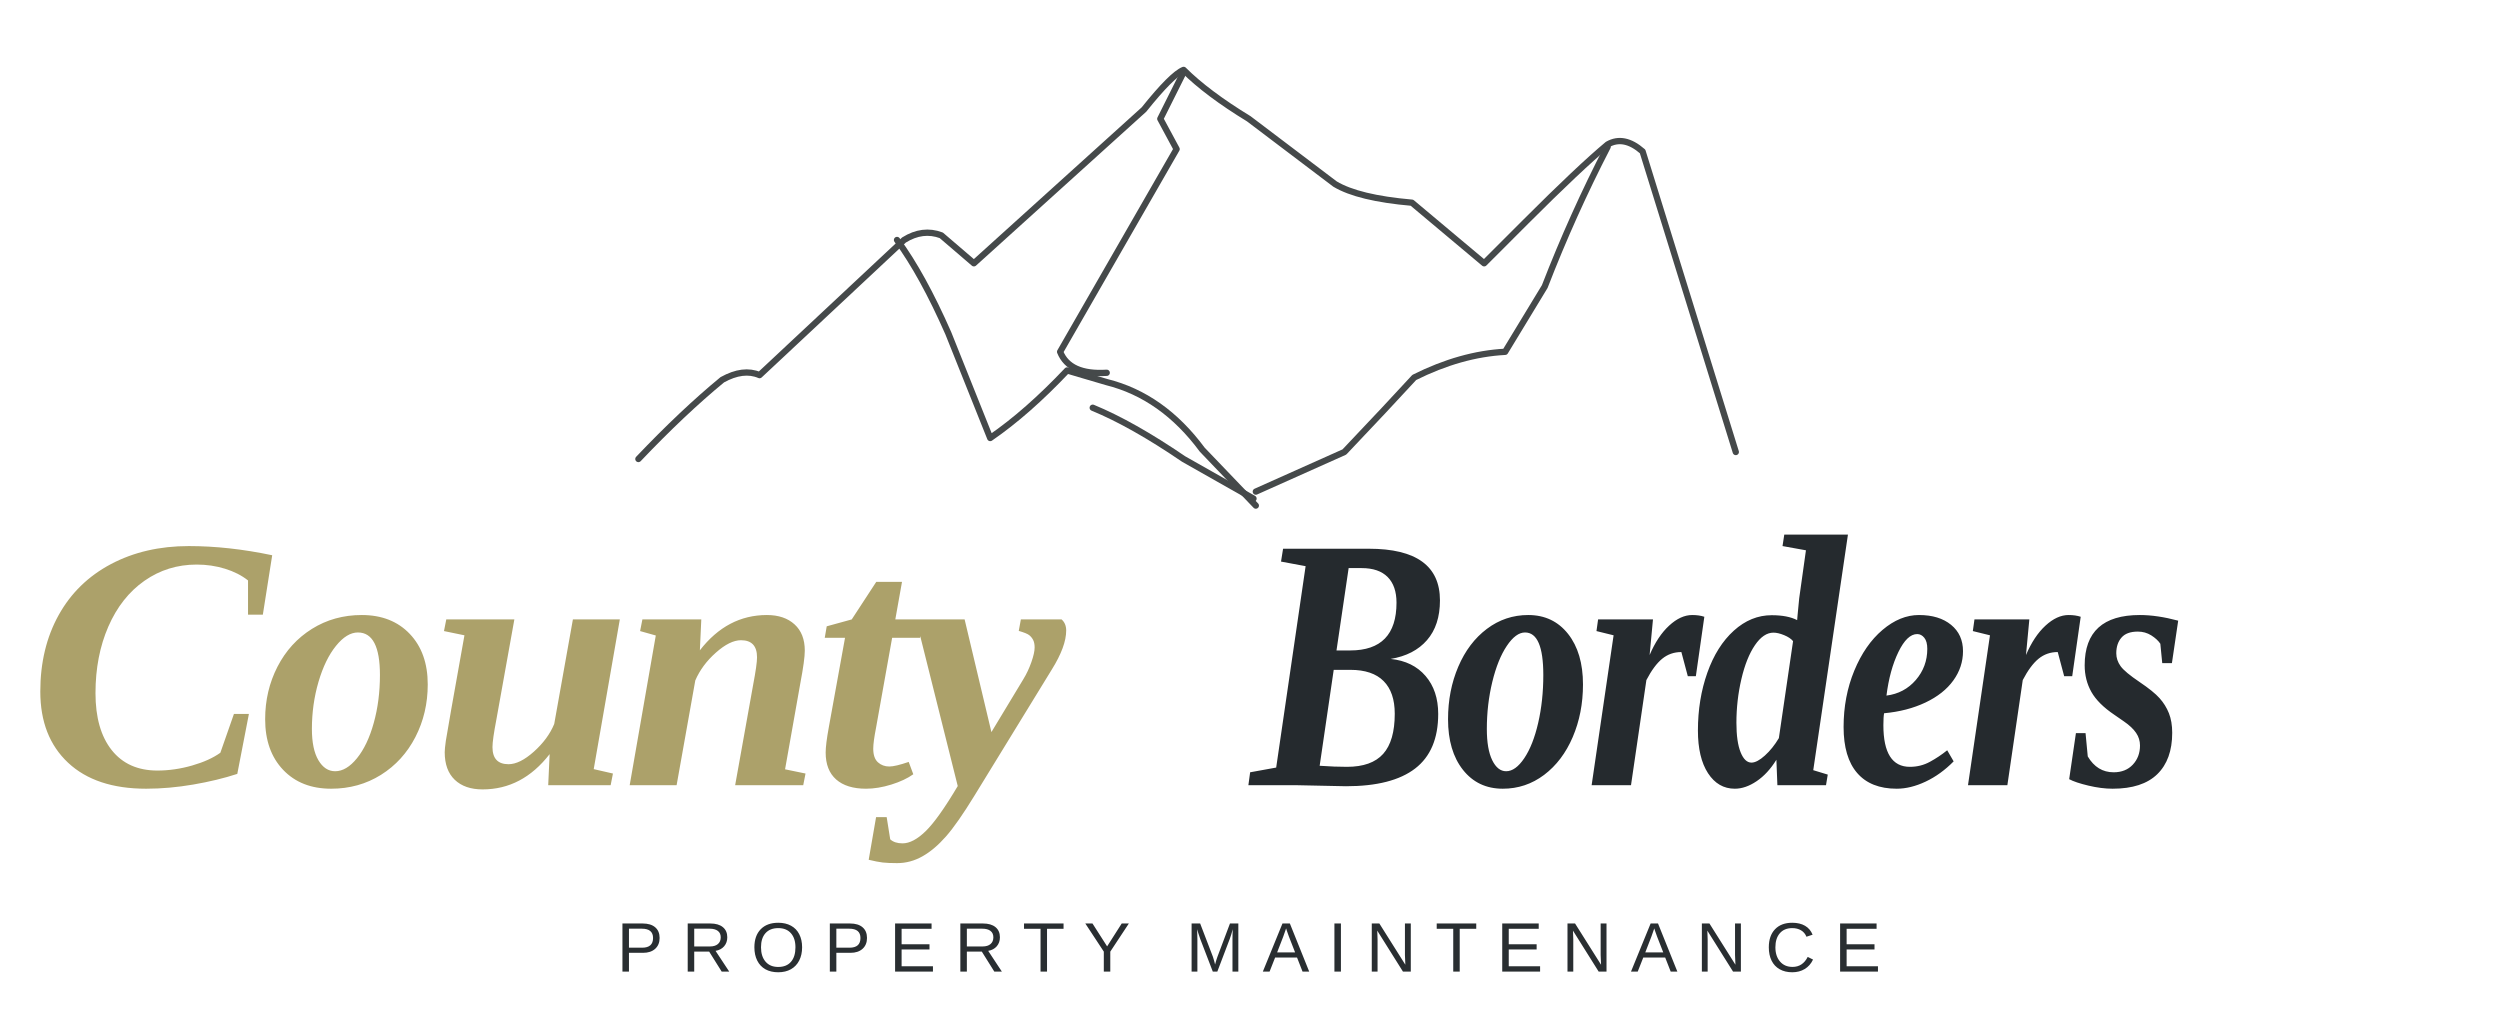
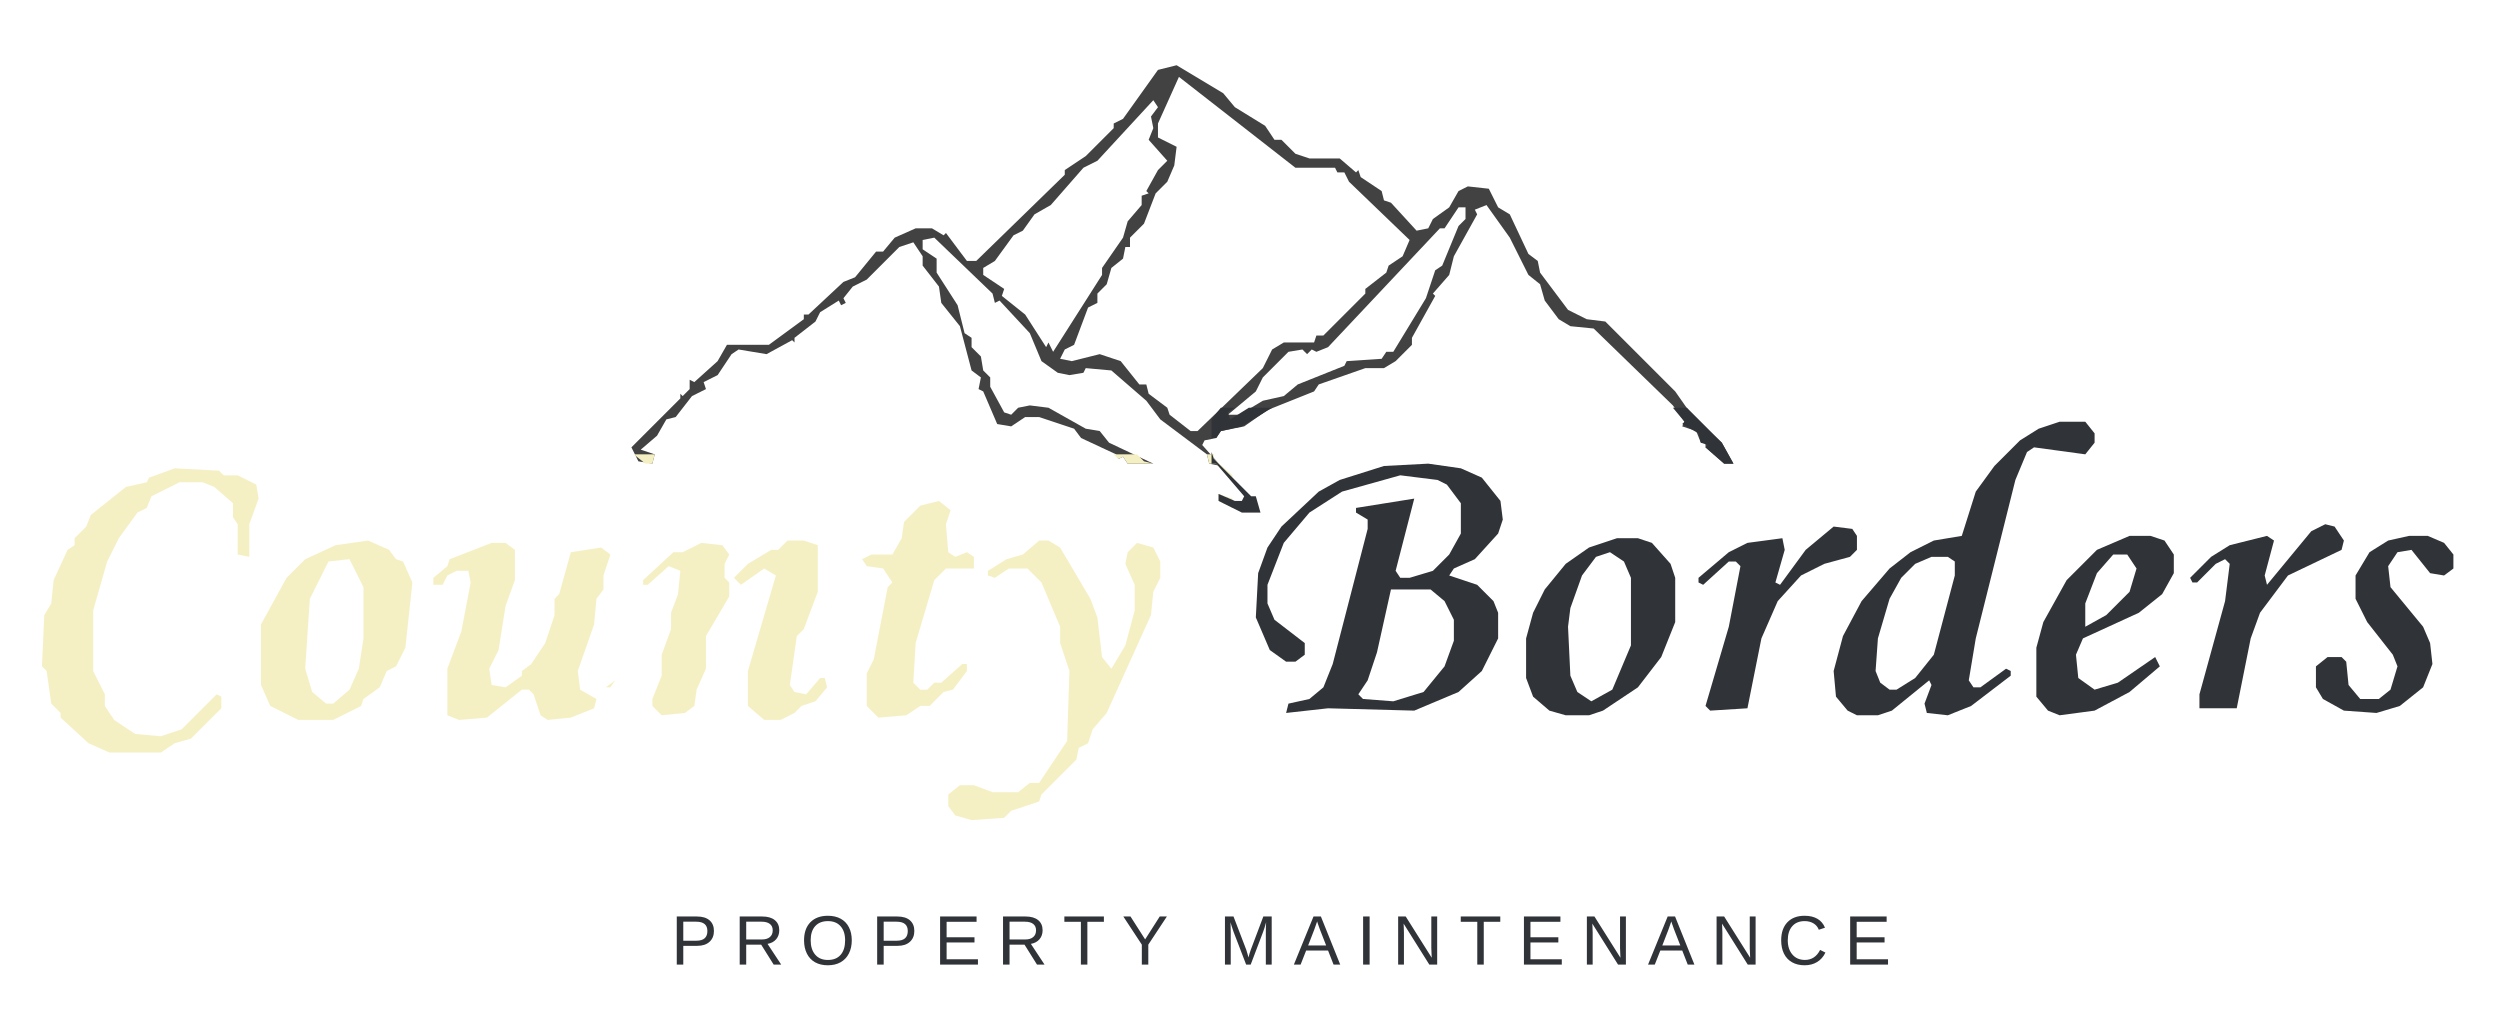
- <svg xmlns="http://www.w3.org/2000/svg" viewBox="0 0 1073 439" role="img" aria-labelledby="logoTitle">
-   <g fill="none" stroke="#45494a" stroke-width="2.7" stroke-linejoin="round" stroke-linecap="round">
-     <path d="M274 197 Q293 177 310 163 Q319 158 326 161 L388 103 Q396 98 404 101 L418 113 L491 47 Q503 32 508 30 Q518 40 536 51 L573 79 Q583 85 606 87 L637 113 L655 95 Q678 72 690 62 Q697 58 705 65 L745 194" />
-     <path d="M385 103 Q396 118 407 143 L425 188 Q441 177 458 159 L475 164 Q499 170 516 193 L539 217" />
-     <path d="M508 31 L498 51 L505 64 L455 151 Q459 161 475 160" />
-     <path d="M690 63 Q675 92 663 123 L646 151 Q627 152 607 162 Q596 174 577 194 L539 211" />
-     <path d="M538 214 L508 197 Q486 182 469 175" />
-   </g>
-   <text x="12" y="337" font-family="Georgia, 'Times New Roman', serif" font-style="italic" font-weight="700" font-size="155" letter-spacing="-4" fill="#aca16a">County</text>
-   <text x="0" y="337" transform="translate(537,0) scale(0.83,1)" font-family="Georgia, 'Times New Roman', serif" font-style="italic" font-weight="700" font-size="155" letter-spacing="-4" fill="#252a2e">Borders</text>
-   <text x="536" y="417" text-anchor="middle" font-family="Arial, Helvetica, sans-serif" font-weight="500" font-size="30" letter-spacing="8" fill="#292e31">PROPERTY MAINTENANCE</text>
+ <svg xmlns="http://www.w3.org/2000/svg" viewBox="0 0 1073 439">
+   <path fill="#424242" fill-rule="evenodd" d="M271 192l3 6 6 1 1 -4 -6 -2 7 -6 4 -7 4 -1 7 -9 6 -3 -1 -3 6 -3 6 -9 3 -2 12 2 11 -6 1 1 0 -2 9 -7 2 -4 8 -5 1 2 2 -1 -1 -2 4 -5 6 -3 14 -14 6 -2 4 6 0 4 7 9 1 7 8 10 5 19 4 3 -1 5 2 1 6 14 6 1 6 -4 6 0 15 5 3 4 15 7 1 2 2 -1 2 3 11 0 -19 -9 -4 -5 -6 -1 -16 -9 -8 -1 -5 1 -3 3 -3 -1 -6 -11 0 -4 -3 -3 -1 -6 -4 -4 0 -4 -3 -2 -3 -12 -9 -14 0 -6 -6 -4 0 -4 5 -1 25 24 1 4 2 -1 13 14 5 12 7 5 5 1 6 -1 1 -2 11 1 15 13 6 8 20 15 1 4 5 1 -8 -9 1 -2 5 -1 2 -3 10 -2 10 -7 20 -8 2 -3 20 -7 8 0 5 -3 7 -7 0 -3 10 -18 -1 -1 7 -8 2 -8 10 -18 -1 -2 5 -2 10 14 8 16 5 4 2 7 6 8 5 3 10 1 34 33 5 7 -1 2 6 2 2 5 2 0 0 2 8 7 4 0 -5 -9 -13 -12 -7 -10 -30 -30 -8 -1 -8 -4 -12 -16 -1 -5 -4 -3 -8 -17 -5 -3 -4 -8 -9 -1 -4 2 -4 7 -7 5 -2 4 -5 1 -11 -12 -3 -1 -1 -4 -9 -6 -1 -3 -1 1 -7 -6 -13 0 -6 -2 -6 -6 -3 0 -4 -6 -13 -8 -5 -6 -20 -12 -8 2 -15 21 -4 2 0 2 -12 12 -9 6 0 2 -38 37 -4 0 -9 -12 -1 1 -5 -3 -7 0 -9 4 -5 6 -3 0 -9 11 -5 2 -15 14 -2 0 0 2 -15 11 -18 0 -4 7 -10 9 -2 -1 0 4 -3 3 -1 -1 0 2z M629 89l0 5 -3 3 -7 17 -3 2 -4 12 -14 23 -3 0 -2 3 -15 1 -1 2 -20 8 -6 5 -9 2 -10 6 -5 0 12 -10 3 -6 11 -11 6 -1 2 2 2 -2 2 1 5 -2 48 -51 2 0 6 -9z M495 43l2 3 -3 4 1 5 -2 5 8 9 -4 4 -5 9 1 1 -3 1 0 4 -6 7 -2 7 -9 13 0 3 -21 33 -2 -4 -1 2 -9 -14 -10 -8 1 -3 -9 -6 0 -3 5 -3 8 -11 4 -2 5 -7 7 -4 14 -16 6 -3z M506 33l50 39 17 0 1 2 3 0 2 4 26 25 -3 7 -6 4 -1 3 -9 7 0 2 -18 18 -3 0 -1 3 -13 0 -5 3 -4 8 -28 27 -3 0 -9 -7 -1 -3 -8 -6 -1 -4 -3 0 -8 -10 -9 -3 -12 3 -5 -1 2 -4 4 -2 6 -16 4 -2 0 -4 4 -4 2 -7 5 -4 1 -5 2 0 0 -4 6 -6 5 -13 5 -5 3 -7 1 -8 -8 -4 0 -6z" />
+   <path fill="#f5f0c4" fill-rule="evenodd" d="M264 292l-4 3 2 0z M310 234l-9 -1 -8 4 -4 0 -13 12 0 2 2 0 9 -8 5 2 -1 10 -3 8 0 7 -4 11 0 9 -4 10 0 3 4 4 10 -1 4 -3 1 -7 4 -9 0 -14 10 -17 0 -6 -2 -2 0 -6 2 -4z M193 240l-1 3 -6 5 0 3 4 0 2 -4 4 -2 5 0 1 5 -4 21 -6 16 0 20 5 2 12 -1 15 -12 3 0 2 2 3 9 3 2 10 -1 10 -4 1 -4 -7 -4 -1 -8 7 -20 1 -11 3 -4 0 -6 3 -9 -4 -3 -13 2 -5 18 -2 2 0 7 -4 12 -6 9 -4 3 0 2 -7 5 -6 -1 -1 -7 4 -8 3 -19 4 -11 0 -13 -4 -3 -6 0z M495 235l-7 -2 -4 4 -1 5 4 9 0 11 -4 15 -6 10 -4 -5 -2 -17 -3 -8 -13 -22 -5 -3 -4 0 -7 6 -7 2 -8 5 0 2 3 1 6 -4 8 0 6 6 8 19 0 7 4 12 -1 30 -12 18 -4 0 -5 4 -11 0 -8 -3 -6 0 -5 4 0 5 3 4 7 2 14 -1 3 -3 12 -4 1 -3 15 -15 1 -5 4 -2 2 -6 6 -7 19 -42 1 -10 3 -6 0 -7z M345 232l-7 0 -4 4 -3 0 -10 6 -6 6 3 3 10 -7 5 3 -12 41 0 15 7 6 7 0 6 -3 3 -3 6 -2 5 -6 -1 -4 -2 0 -6 7 -5 -1 -2 -3 3 -21 3 -3 6 -16 0 -20z M167 236l-9 -4 -14 2 -13 6 -8 8 -11 20 0 26 4 9 12 6 15 0 12 -6 1 -3 7 -5 3 -7 4 -2 4 -8 3 -28 -4 -9 -3 -1z M150 240l6 12 0 22 -2 13 -4 9 -7 6 -3 0 -6 -5 -3 -10 2 -30 8 -16z M403 215l-8 2 -7 7 -1 7 -4 7 -9 0 -4 2 2 3 7 1 4 6 -2 2 -6 31 -3 6 0 14 5 5 12 -1 6 -4 4 0 6 -6 4 -1 6 -8 0 -3 -2 0 -9 8 -3 0 -3 3 -3 0 -3 -3 1 -17 8 -27 5 -5 12 0 0 -5 -3 -2 -5 2 -3 -2 -1 -12 2 -6z M523 212l0 3 6 3 0 -4z M110 208l-8 -4 -6 0 -2 -2 -19 -1 -11 4 -1 2 -9 2 -15 12 -2 5 -5 5 0 3 -3 2 -6 13 -1 10 -3 5 -1 22 2 2 2 14 4 4 0 2 12 11 9 4 22 0 6 -4 7 -2 13 -13 0 -5 -2 -1 -15 15 -9 3 -11 -1 -9 -6 -4 -6 0 -5 -5 -10 0 -26 6 -21 5 -10 8 -11 4 -2 2 -5 12 -6 10 0 5 2 8 7 0 6 2 3 0 13 5 1 0 -14 4 -11z M516 195l2 0 1 4 3 0 7 8 0 -3 -8 -7 0 -2z M478 195l2 2 2 -1 2 3 11 0 -4 -1 -3 -3z M272 195l5 4 3 0 1 -4z" />
+   <path fill="#303338" fill-rule="evenodd" d="M709 233l-6 -2 -9 0 -12 4 -10 7 -9 11 -5 10 -3 11 0 17 3 8 7 6 7 2 10 0 6 -2 15 -10 10 -13 6 -15 0 -19 -2 -6z M691 237l6 4 3 7 0 29 -8 19 -9 5 -6 -4 -3 -7 -1 -21 1 -8 5 -14 6 -8z M1049 233l-7 -3 -8 0 -9 2 -8 5 -6 10 0 10 5 10 11 14 2 5 -3 10 -5 4 -8 0 -5 -6 -1 -10 -2 -2 -6 0 -5 4 0 9 3 5 9 5 14 1 10 -3 10 -8 4 -10 -1 -9 -3 -7 -14 -17 -1 -9 4 -6 6 -1 8 10 6 1 4 -3 0 -6z M929 232l-6 -2 -9 0 -14 6 -13 13 -10 18 -3 11 0 21 5 6 5 2 15 -2 15 -8 13 -11 -2 -4 -16 11 -10 3 -7 -5 -1 -10 3 -7 24 -11 10 -8 5 -9 0 -8z M913 238l4 6 -3 10 -10 10 -9 5 0 -10 5 -13 7 -8z M795 227l-8 -1 -12 10 -11 15 -2 -1 4 -14 -1 -5 -15 2 -8 4 -13 11 0 2 2 1 11 -10 3 0 2 2 -5 26 -10 34 2 2 16 -1 6 -30 7 -16 10 -11 10 -5 11 -3 3 -3 0 -6z M1002 226l-4 -1 -6 3 -19 23 -1 -4 4 -15 -3 -2 -16 4 -8 5 -9 9 1 2 2 0 8 -8 4 -2 2 2 -2 16 -11 40 0 6 16 0 6 -30 4 -11 12 -16 23 -11 1 -4z M636 205l-9 -4 -14 -2 -19 1 -19 6 -9 5 -16 15 -6 9 -4 11 -1 19 6 14 7 5 4 0 4 -3 0 -5 -13 -10 -3 -7 0 -8 7 -18 11 -13 14 -9 25 -7 16 2 4 2 6 8 0 13 -5 9 -7 7 -10 3 -4 0 -2 -3 8 -31 -25 4 0 2 5 3 0 4 -15 58 -4 10 -6 5 -9 2 -1 4 18 -2 37 1 19 -8 10 -9 7 -14 0 -11 -2 -5 -7 -7 -12 -4 2 -3 9 -4 10 -11 2 -6 -1 -8z M614 253l6 5 4 8 0 9 -4 11 -9 11 -13 4 -13 -1 -2 -2 4 -6 4 -12 6 -27z M520 194l0 5 2 0 12 14 -1 2 -3 0 -7 -3 0 3 10 5 8 0 -2 -7 -2 0 -16 -16z M895 181l-11 0 -9 3 -8 5 -11 11 -8 11 -6 19 -12 2 -10 5 -9 7 -12 14 -8 15 -4 15 1 11 5 6 4 2 9 0 6 -2 16 -13 1 2 -3 8 1 4 9 1 10 -4 17 -13 0 -2 -2 -1 -11 8 -3 0 -2 -3 3 -18 17 -68 5 -12 3 -2 22 3 4 -5 0 -4z M836 239l3 2 0 6 -9 34 -8 10 -8 5 -3 0 -4 -3 -2 -5 1 -14 5 -17 5 -9 6 -6 7 -3z M718 175l5 6 -1 1 7 4 1 4 3 1 -1 1 8 7 4 0 -5 -9 -15 -15z M520 188l2 0 2 -3 9 -2 13 -8 3 0 -13 0 -8 5 -1 -3 3 -2 -6 0 -4 5z" />
+   <text x="288" y="414" font-family="Arial,Helvetica,sans-serif" font-size="30" font-weight="500" letter-spacing="7" fill="#303338">PROPERTY MAINTENANCE</text>
</svg>
